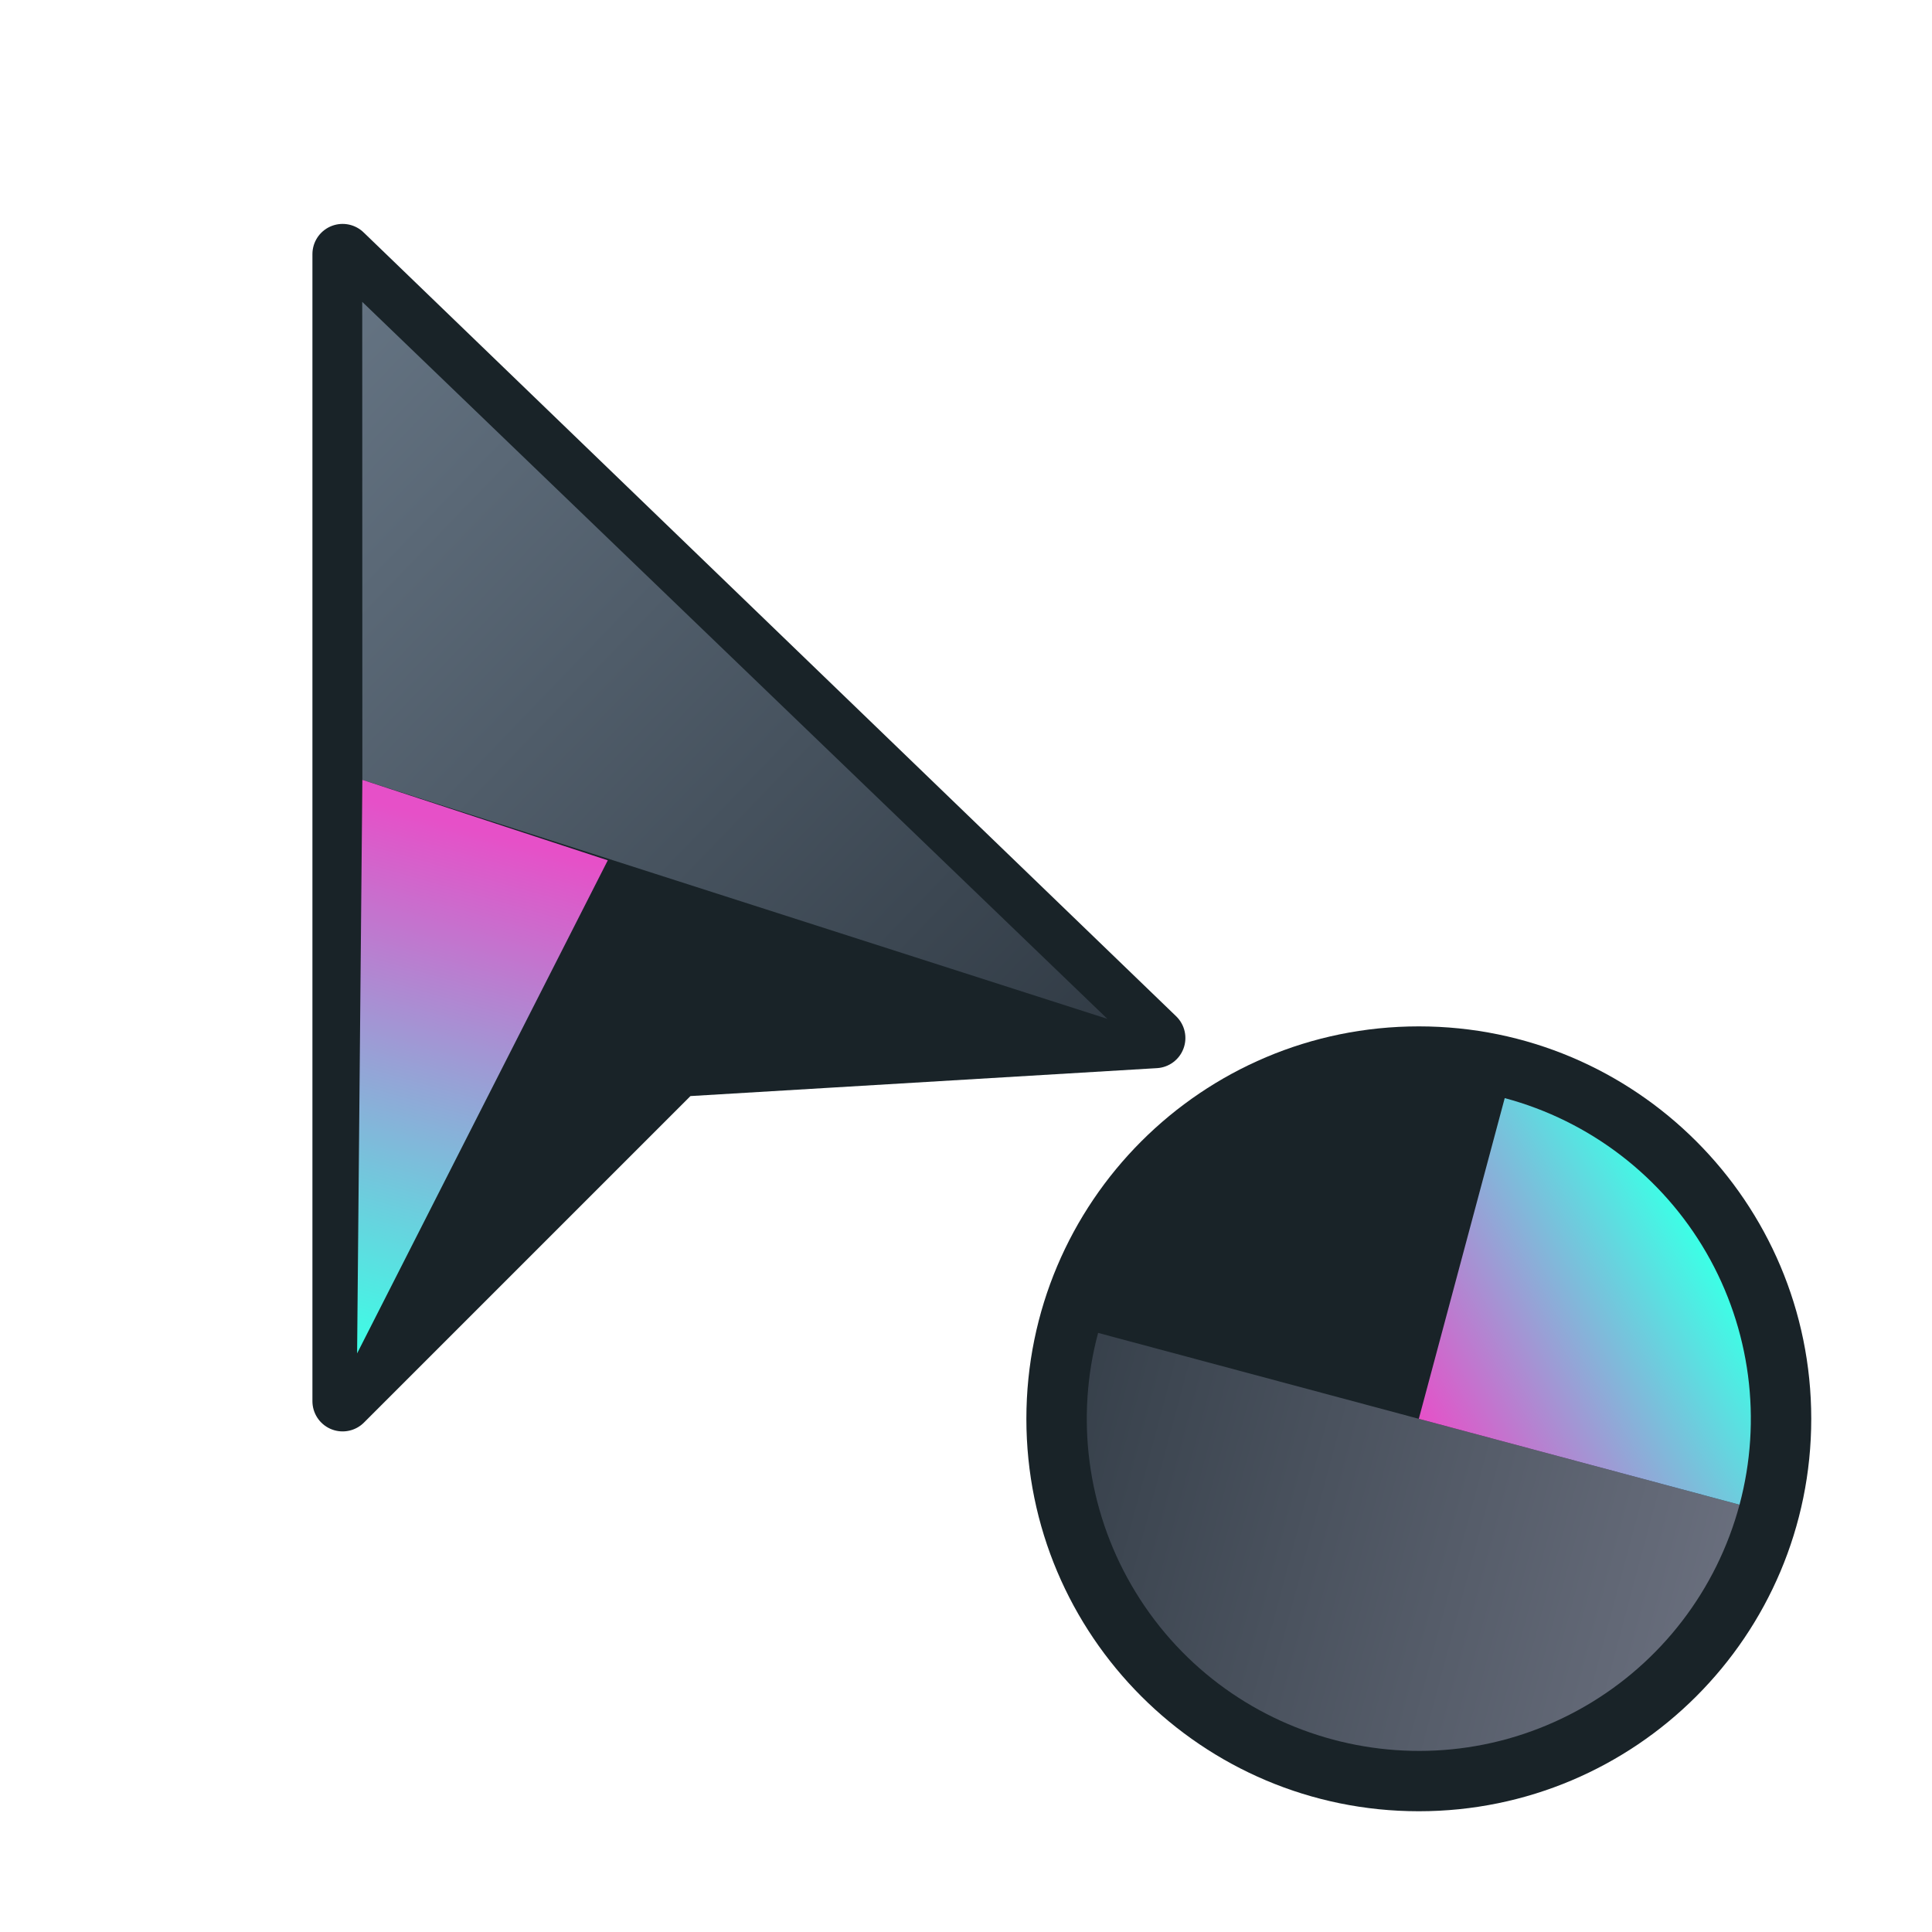
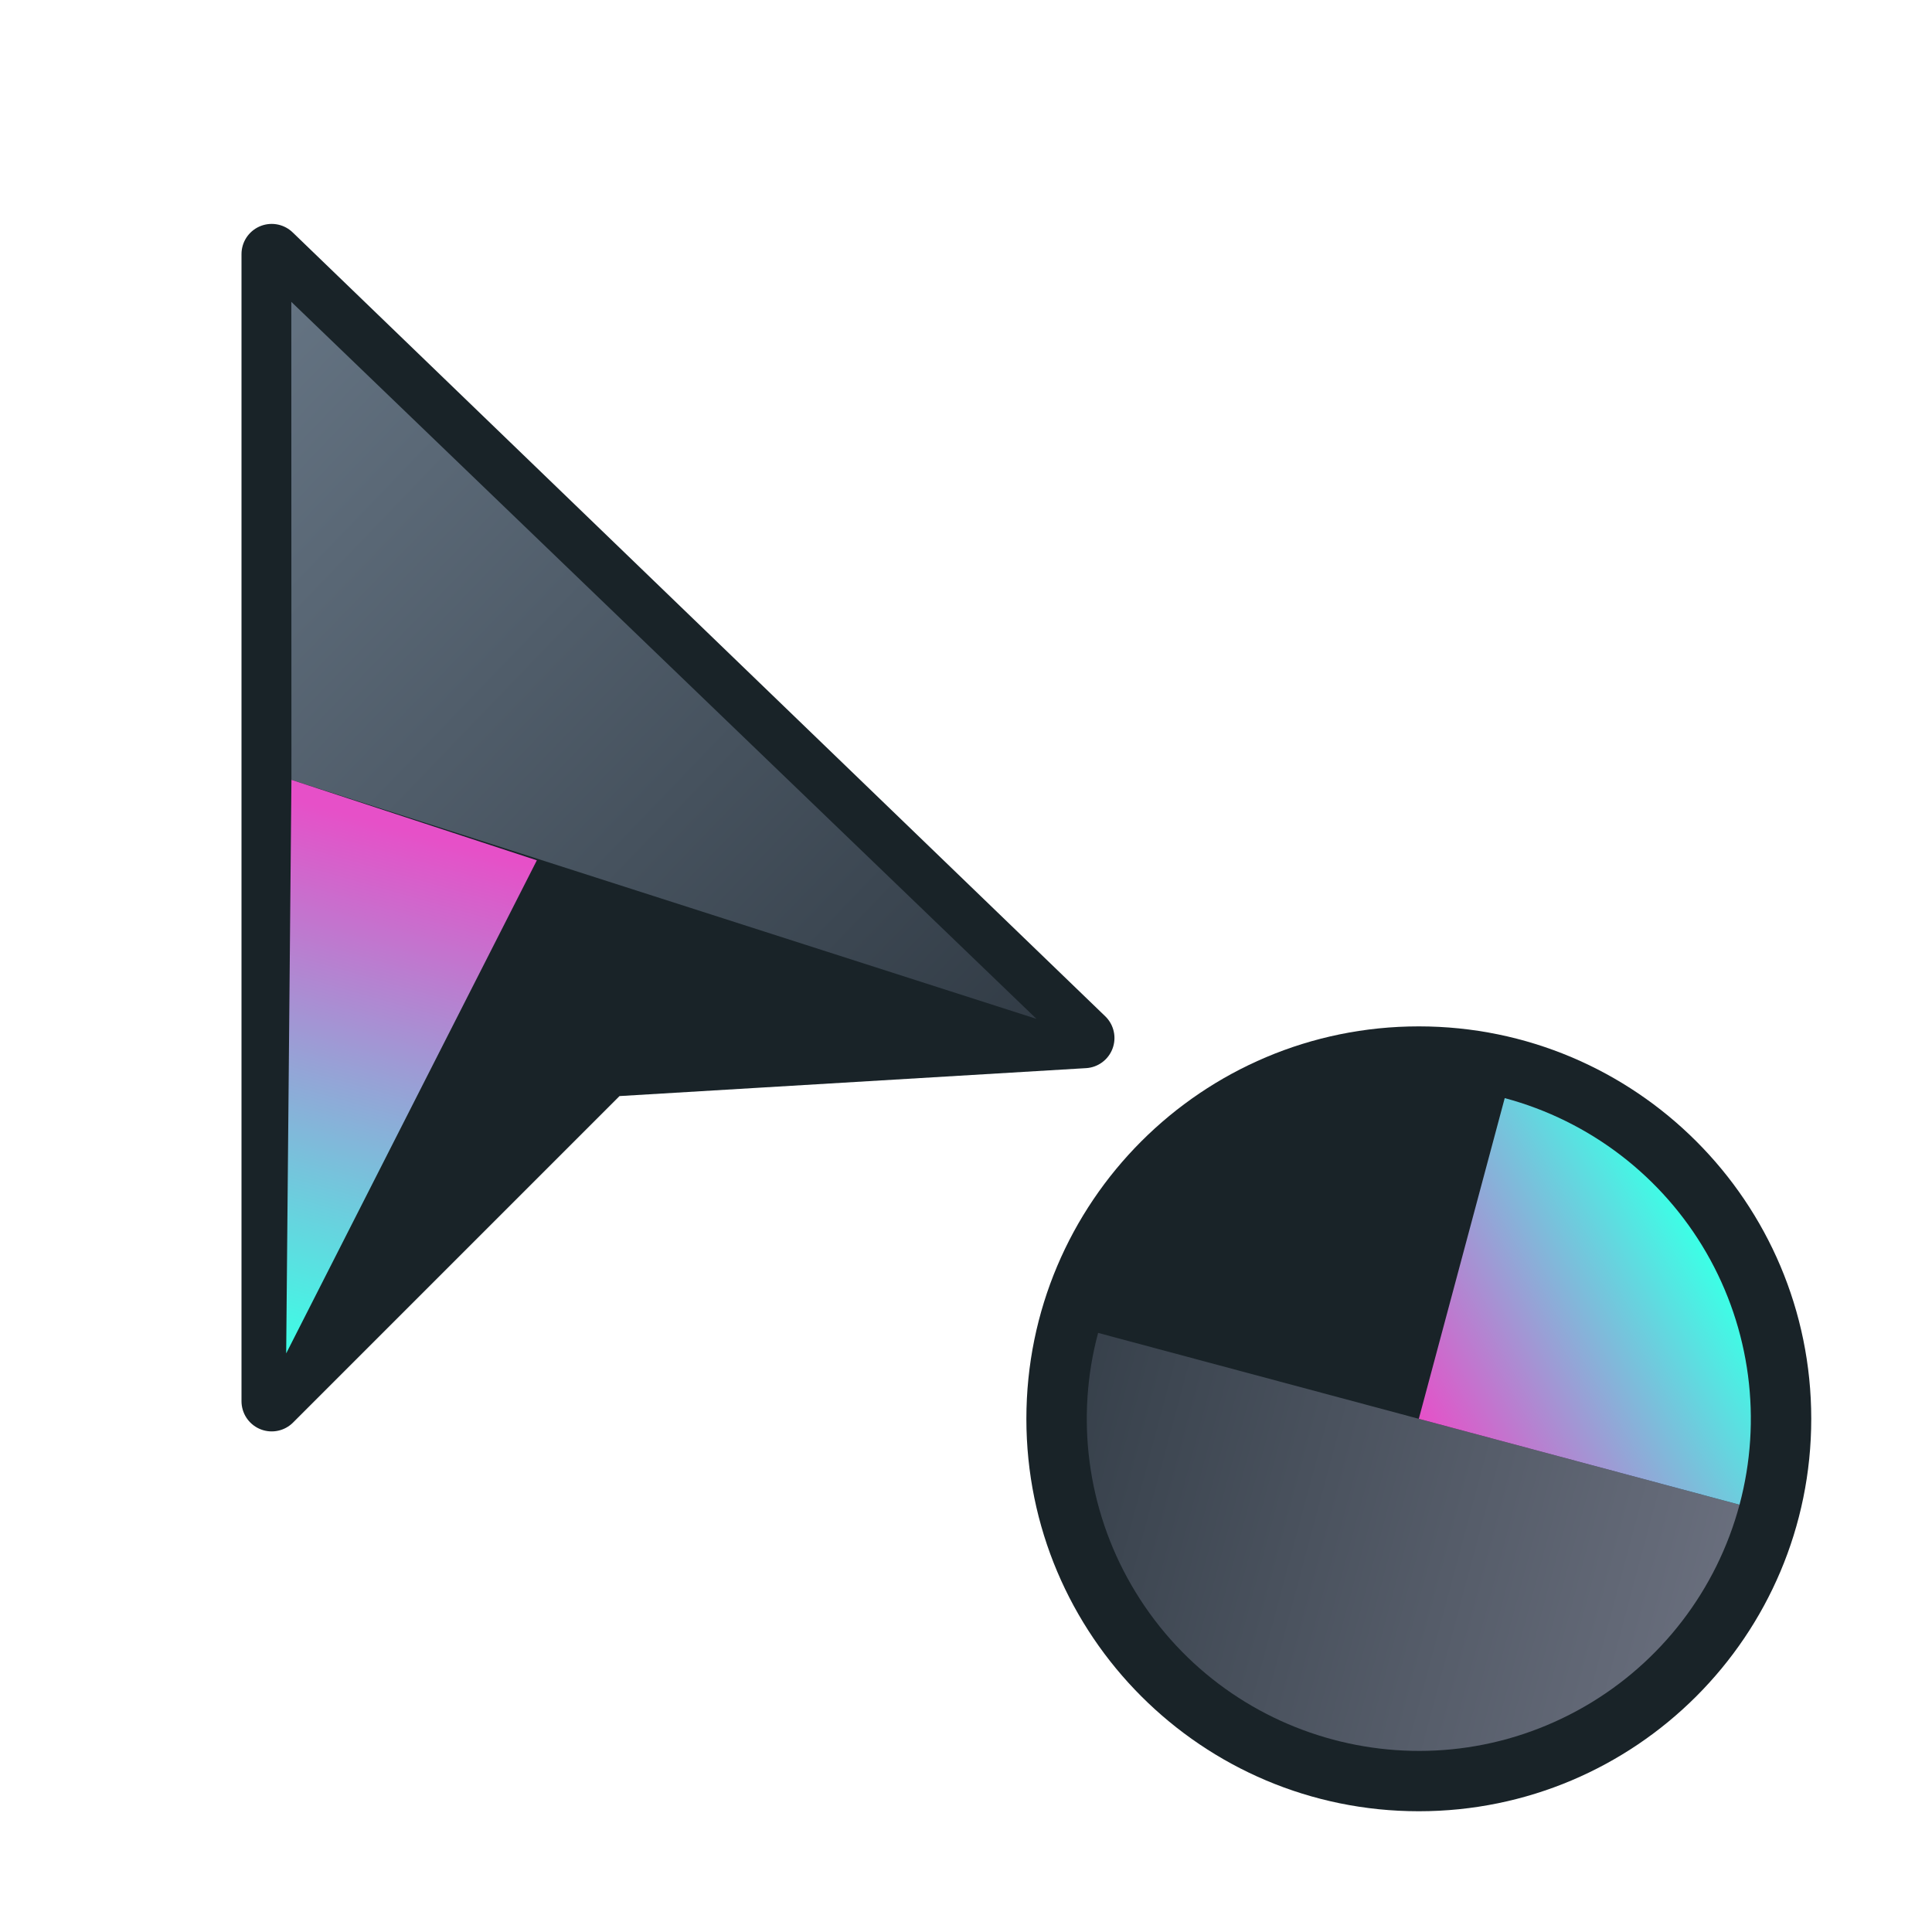
<svg xmlns="http://www.w3.org/2000/svg" xmlns:xlink="http://www.w3.org/1999/xlink" width="32" height="32" version="1.1" viewBox="0 0 32 32" id="svg70">
  <defs id="defs38">
    <filter id="b" x="-.162" y="-.095" width="1.324" height="1.191" color-interpolation-filters="sRGB">
      <feGaussianBlur stdDeviation="0.628" id="feGaussianBlur2" />
    </filter>
    <filter id="h" x="-.12" y="-.12" width="1.24" height="1.24" color-interpolation-filters="sRGB">
      <feGaussianBlur stdDeviation="0.65" id="feGaussianBlur5" />
    </filter>
    <linearGradient id="g" x1="17.871" x2="17.871" y1="7.668" y2="17.893" gradientTransform="matrix(.60764 0 0 .58122 11.1 1033.5)" gradientUnits="userSpaceOnUse">
      <stop stop-color="#FBB114" offset="0" id="stop8" />
      <stop stop-color="#FF9508" offset="1" id="stop10" />
    </linearGradient>
    <linearGradient id="f" x1="23.954" x2="23.954" y1="8.61" y2="19.256" gradientTransform="matrix(.5582 0 0 .6327 11.1 1033.5)" gradientUnits="userSpaceOnUse">
      <stop stop-color="#FF645D" offset="0" id="stop13" />
      <stop stop-color="#FF4332" offset="1" id="stop15" />
    </linearGradient>
    <linearGradient id="e" x1="20.127" x2="20.127" y1="19.205" y2="29.033" gradientTransform="matrix(.65219 0 0 .54152 11.1 1033.5)" gradientUnits="userSpaceOnUse">
      <stop stop-color="#CA70E1" offset="0" id="stop18" />
      <stop stop-color="#B452CB" offset="1" id="stop20" />
    </linearGradient>
    <linearGradient id="d" x1="16.36" x2="16.36" y1="17.893" y2="28.118" gradientTransform="matrix(.60764 0 0 .58122 11.1 1033.5)" gradientUnits="userSpaceOnUse">
      <stop stop-color="#14ADF6" offset="0" id="stop23" />
      <stop stop-color="#1191F4" offset="1" id="stop25" />
    </linearGradient>
    <linearGradient id="c" x1="13.308" x2="13.308" y1="13.619" y2="24.265" gradientTransform="matrix(.5582 0 0 .6327 11.1 1033.5)" gradientUnits="userSpaceOnUse">
      <stop stop-color="#52CF30" offset="0" id="stop28" />
      <stop stop-color="#3BBD1C" offset="1" id="stop30" />
    </linearGradient>
    <linearGradient id="a" x1="11.766" x2="11.766" y1="9.377" y2="19.205" gradientTransform="matrix(.65219 0 0 .54152 11.1 1033.5)" gradientUnits="userSpaceOnUse">
      <stop stop-color="#FFD305" offset="0" id="stop33" />
      <stop stop-color="#FDCF01" offset="1" id="stop35" />
    </linearGradient>
    <linearGradient xlink:href="#linearGradient910" id="linearGradient904" x1="8" y1="5" x2="27" y2="24" gradientUnits="userSpaceOnUse" gradientTransform="matrix(-0.4330127,0.25,-0.25,-0.4330127,34.42818,26.42818)" />
    <linearGradient id="linearGradient910">
      <stop style="stop-color:#6e7382;stop-opacity:1" offset="0" id="stop906" />
      <stop style="stop-color:#323c46;stop-opacity:1" offset="1" id="stop908" />
    </linearGradient>
    <linearGradient xlink:href="#linearGradient939" id="linearGradient941" x1="-66" y1="1036.362" x2="-55" y2="1036.362" gradientUnits="userSpaceOnUse" gradientTransform="matrix(-0.4330127,0.25,-0.25,-0.4330127,258.7748,486.008)" />
    <linearGradient id="linearGradient939">
      <stop style="stop-color:#3cffe6;stop-opacity:1" offset="0" id="stop935" />
      <stop style="stop-color:#e650c8;stop-opacity:1" offset="1" id="stop937" />
    </linearGradient>
    <linearGradient xlink:href="#linearGradient858" id="linearGradient860" x1="25.72" y1="6.186" x2="38.062" y2="18.062" gradientUnits="userSpaceOnUse" />
    <linearGradient id="linearGradient858">
      <stop style="stop-color:#647382;stop-opacity:1" offset="0" id="stop854" />
      <stop style="stop-color:#323c46;stop-opacity:1" offset="1" id="stop856" />
    </linearGradient>
    <linearGradient xlink:href="#linearGradient939" id="linearGradient852" x1="25.635" y1="23.604" x2="28.062" y2="15.062" gradientUnits="userSpaceOnUse" />
  </defs>
  <circle style="fill:#192328;fill-opacity:1;stroke:none;stroke-width:0.591;stroke-linecap:round;stroke-linejoin:round;paint-order:stroke fill markers" id="path943" cx="23.5" cy="23.5" r="6.5" />
  <circle style="fill:#192328;fill-opacity:1;stroke:none;stroke-width:0.5;stroke-linecap:round;stroke-linejoin:round;paint-order:stroke fill markers" id="path889" cx="-8.602" cy="-32.102" r="5.5" transform="rotate(150)" />
  <path id="path895" style="fill:url(#linearGradient904);fill-opacity:1;stroke:none;stroke-width:0.5;stroke-linecap:round;stroke-linejoin:round;paint-order:stroke fill markers" d="M 28.812,24.923 18.188,22.077 a 5.5,5.5 0 0 0 0.549,4.173 5.5,5.5 0 0 0 7.513,2.013 5.5,5.5 0 0 0 2.562,-3.34 z" />
  <path id="path922" style="fill:url(#linearGradient941);fill-opacity:1;stroke:none;stroke-width:0.5;stroke-linecap:round;stroke-linejoin:round;paint-order:stroke fill markers" d="m 23.5,23.5 5.312,1.423 A 5.5,5.5 0 0 0 28.263,20.75 5.5,5.5 0 0 0 24.923,18.188 Z" />
-   <g id="g901" transform="translate(-19.72027,-1.186422)">
+   <g id="g901" transform="translate(-20.89502,-1.186422)">
    <path style="fill:#192328;fill-opacity:1;stroke:#192328;stroke-width:1;stroke-linecap:butt;stroke-linejoin:round;stroke-miterlimit:4;stroke-dasharray:none;stroke-opacity:1" d="M 25.395,5.395 V 24.395 l 5.542,-5.542 7.917,-0.474 z" id="path884" />
    <path style="fill:url(#linearGradient860);fill-opacity:1;stroke:none;stroke-width:0.792px;stroke-linecap:butt;stroke-linejoin:miter;stroke-opacity:1" d="M 25.72,6.186 38.062,18.062 25.722,14.103 Z" id="path886" />
    <path style="fill:url(#linearGradient852);fill-opacity:1;stroke:none;stroke-width:0.792px;stroke-linecap:butt;stroke-linejoin:miter;stroke-opacity:1" d="m 25.722,14.103 -0.087,9.5 4.152,-8.167 z" id="path888" />
  </g>
</svg>
